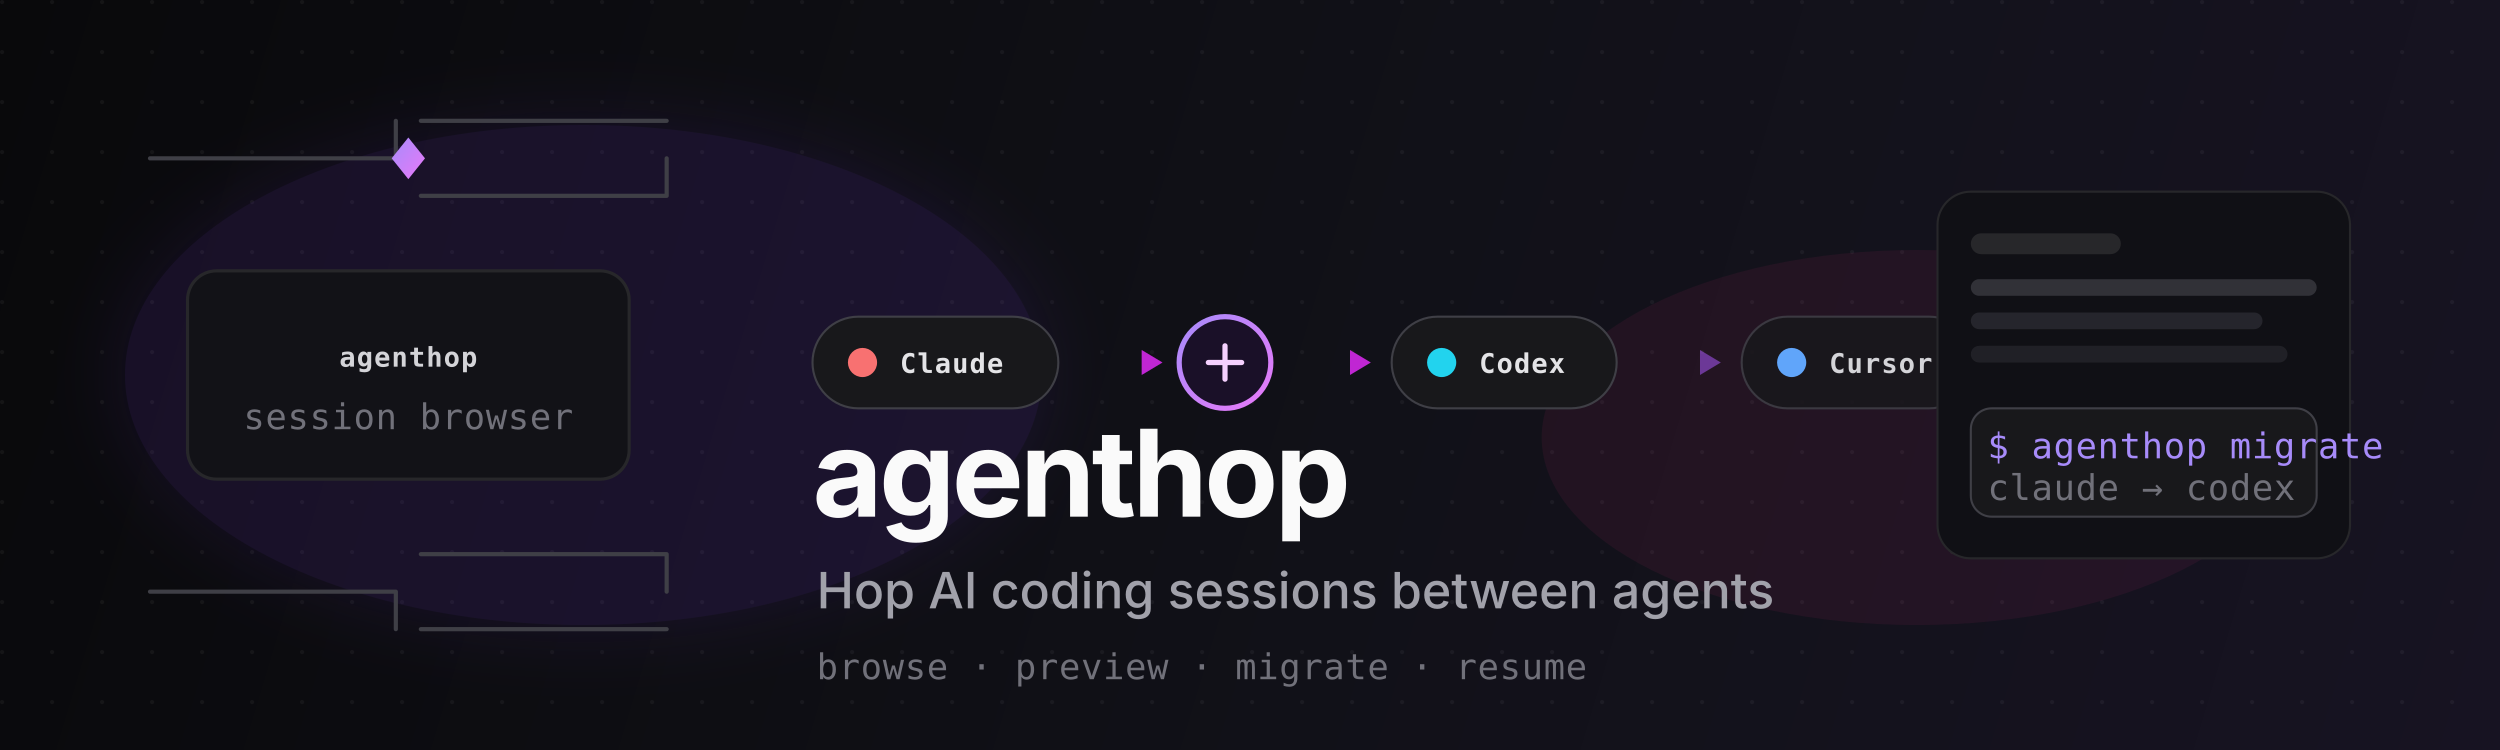
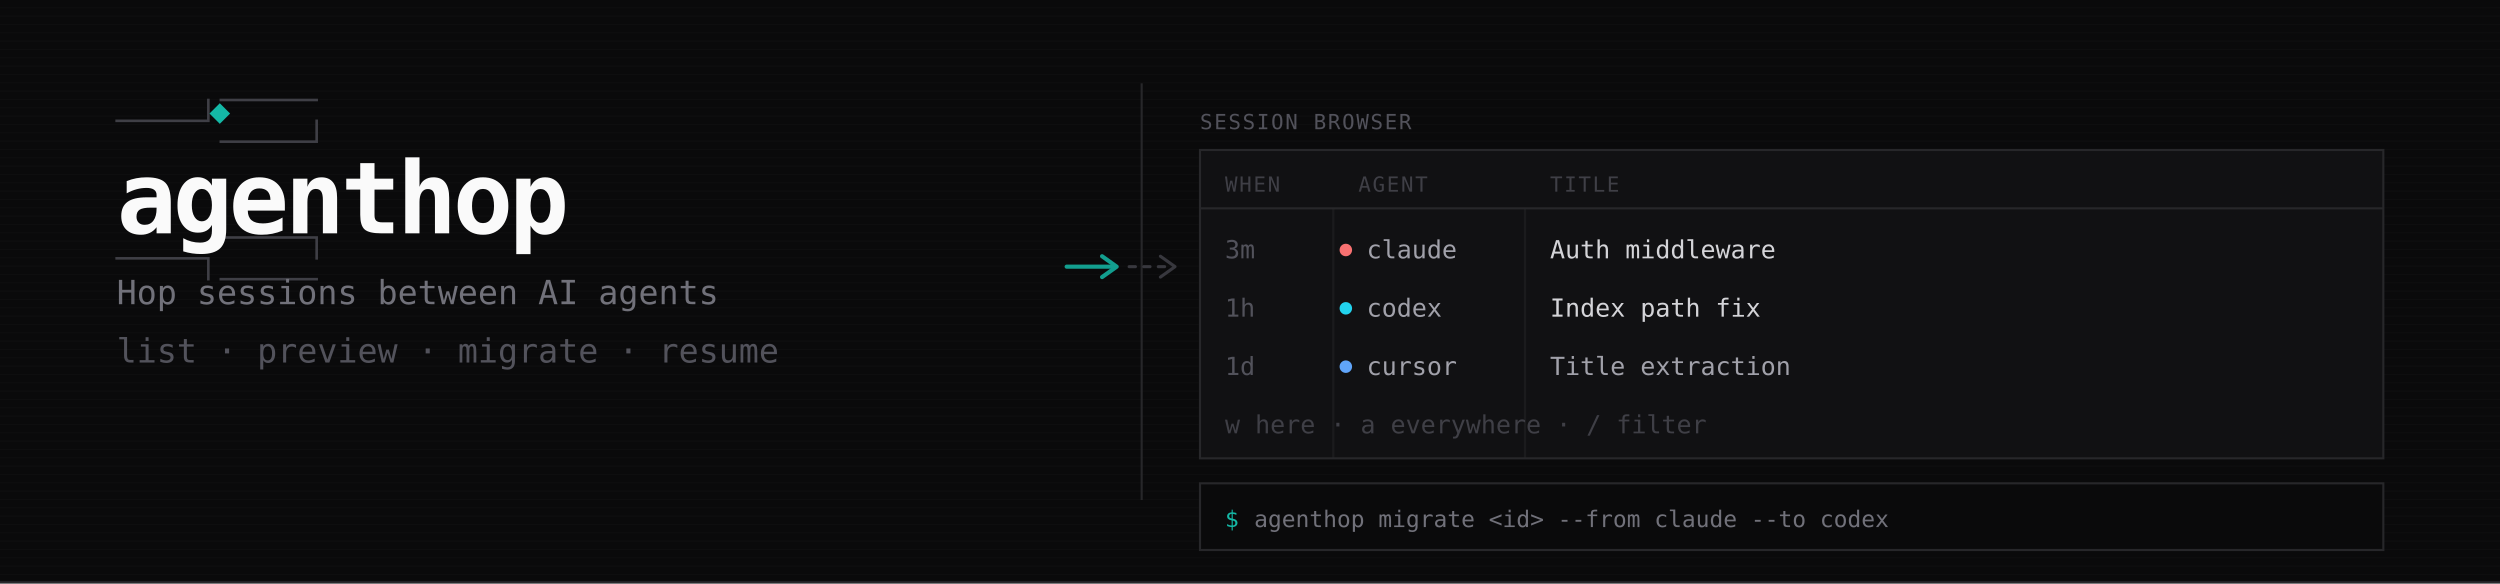
- <svg xmlns="http://www.w3.org/2000/svg" width="1200" height="360" viewBox="0 0 1200 360" role="img" aria-label="agenthop — hop AI coding sessions between agents">
+ <svg xmlns="http://www.w3.org/2000/svg" width="1200" height="280" viewBox="0 0 1200 280" role="img" aria-label="agenthop — hop AI coding sessions between agents">
  <defs>
-     <linearGradient id="bg" x1="0" y1="0" x2="1200" y2="360" gradientUnits="userSpaceOnUse">
-       <stop offset="0%" stop-color="#09090b" />
-       <stop offset="55%" stop-color="#111118" />
-       <stop offset="100%" stop-color="#171322" />
-     </linearGradient>
-     <linearGradient id="glow" x1="0" y1="0" x2="1" y2="1">
-       <stop offset="0%" stop-color="#a78bfa" />
-       <stop offset="100%" stop-color="#e879f9" />
-     </linearGradient>
-     <linearGradient id="arrow" x1="0" y1="0" x2="1" y2="0">
-       <stop offset="0%" stop-color="#8b5cf6" />
-       <stop offset="100%" stop-color="#d946ef" />
-     </linearGradient>
-     <filter id="softGlow" x="-50%" y="-50%" width="200%" height="200%">
-       <feGaussianBlur stdDeviation="18" result="blur" />
-       <feMerge>
-         <feMergeNode in="blur" />
-         <feMergeNode in="SourceGraphic" />
-       </feMerge>
-     </filter>
-     <pattern id="grid" width="24" height="24" patternUnits="userSpaceOnUse">
-       <circle cx="1" cy="1" r="1" fill="#ffffff" opacity="0.045" />
+     <pattern id="scan" width="4" height="4" patternUnits="userSpaceOnUse">
+       <path d="M0 4 H4" stroke="#ffffff" stroke-width="0.5" opacity="0.03" />
    </pattern>
-     <style>
-       .title { font: 700 58px ui-sans-serif, system-ui, -apple-system, BlinkMacSystemFont, "Segoe UI", sans-serif; letter-spacing: -0.03em; }
-       .tagline { font: 500 24px ui-sans-serif, system-ui, -apple-system, BlinkMacSystemFont, "Segoe UI", sans-serif; }
-       .mono { font: 500 17px ui-monospace, SFMono-Regular, Menlo, Monaco, Consolas, monospace; letter-spacing: 0.02em; }
-       .pill { font: 600 13px ui-monospace, SFMono-Regular, Menlo, Monaco, Consolas, monospace; letter-spacing: 0.04em; }
-     </style>
+     <clipPath id="clip-table">
+       <rect x="576" y="72" width="568" height="148" />
+     </clipPath>
+     <clipPath id="clip-cmd">
+       <rect x="576" y="232" width="568" height="32" />
+     </clipPath>
  </defs>
-   <rect width="1200" height="360" fill="url(#bg)" />
-   <rect width="1200" height="360" fill="url(#grid)" />
-   <ellipse cx="280" cy="180" rx="220" ry="120" fill="#7c3aed" opacity="0.12" filter="url(#softGlow)" />
-   <ellipse cx="920" cy="210" rx="180" ry="90" fill="#db2777" opacity="0.08" />
-   <g transform="translate(72,58)">
-     <path d="M0 18 H118 M118 0 V18 M130 0 H248 M248 18 V36 M248 36 H130" fill="none" stroke="#3f3f46" stroke-width="2" stroke-linecap="round" />
-     <path d="M0 226 H118 M118 244 V226 M130 244 H248 M248 226 V208 M248 208 H130" fill="none" stroke="#3f3f46" stroke-width="2" stroke-linecap="round" />
-     <polygon points="124,8 132,18 124,28 116,18" fill="url(#glow)" />
-     <rect x="18" y="72" width="212" height="100" rx="14" fill="#121217" stroke="#27272a" stroke-width="1.5" />
-     <text x="124" y="118" text-anchor="middle" class="pill" fill="#d4d4d8">agenthop</text>
-     <text x="124" y="148" text-anchor="middle" class="mono" fill="#71717a">session browser</text>
+   <rect width="1200" height="280" fill="#0a0a0b" />
+   <rect width="1200" height="280" fill="url(#scan)" />
+   <line x1="0" y1="279.5" x2="1200" y2="279.5" stroke="#27272a" stroke-width="1" />
+   <g transform="translate(56, 48)">
+     <path d="M0 10 H44 M44 0 V10 M50 0 H96 M96 10 V20 M96 20 H50" fill="none" stroke="#3f3f46" stroke-width="1.25" stroke-linecap="square" />
+     <path d="M0 76 H44 M44 86 V76 M50 86 H96 M96 76 V66 M96 66 H50" fill="none" stroke="#3f3f46" stroke-width="1.25" stroke-linecap="square" />
+     <rect x="46" y="3" width="7" height="7" transform="rotate(45 49.5 6.5)" fill="#14b8a6" />
+     <text x="0" y="64" fill="#fafafa" font-family="'IBM Plex Mono','JetBrains Mono','SF Mono',Menlo,Consolas,monospace" font-size="48" font-weight="600" letter-spacing="-2">agenthop</text>
+     <text x="0" y="98" fill="#71717a" font-family="'IBM Plex Mono','JetBrains Mono','SF Mono',Menlo,Consolas,monospace" font-size="16">Hop sessions between AI agents</text>
+     <text x="0" y="126" fill="#52525b" font-family="'IBM Plex Mono','JetBrains Mono','SF Mono',Menlo,Consolas,monospace" font-size="16">list · preview · migrate · resume</text>
  </g>
-   <g transform="translate(390,118)">
-     <rect x="0" y="34" width="118" height="44" rx="22" fill="#18181b" stroke="#3f3f46" />
-     <circle cx="24" cy="56" r="7" fill="#f87171" />
-     <text x="42" y="61" class="pill" fill="#e4e4e7">Claude</text>
-     <path d="M128 56 H168" stroke="url(#arrow)" stroke-width="3" stroke-linecap="round" />
-     <polygon points="168,56 158,50 158,62" fill="#c026d3" />
-     <circle cx="198" cy="56" r="22" fill="#1a1028" stroke="url(#glow)" stroke-width="2.5" />
-     <path d="M190 56 H206 M198 48 V64" stroke="#f5d0fe" stroke-width="2.5" stroke-linecap="round" />
-     <path d="M228 56 H268" stroke="url(#arrow)" stroke-width="3" stroke-linecap="round" />
-     <polygon points="268,56 258,50 258,62" fill="#c026d3" />
-     <rect x="278" y="34" width="108" height="44" rx="22" fill="#18181b" stroke="#3f3f46" />
-     <circle cx="302" cy="56" r="7" fill="#22d3ee" />
-     <text x="320" y="61" class="pill" fill="#e4e4e7">Codex</text>
-     <path d="M396 56 H436" stroke="url(#arrow)" stroke-width="3" stroke-linecap="round" opacity="0.55" />
-     <polygon points="436,56 426,50 426,62" fill="#a855f7" opacity="0.55" />
-     <rect x="446" y="34" width="112" height="44" rx="22" fill="#18181b" stroke="#3f3f46" opacity="0.85" />
-     <circle cx="470" cy="56" r="7" fill="#60a5fa" />
-     <text x="488" y="61" class="pill" fill="#d4d4d8">Cursor</text>
+   <line x1="548" y1="40" x2="548" y2="240" stroke="#27272a" stroke-width="1" />
+   <g transform="translate(512, 118)" opacity="0.85">
+     <path d="M0 10 H22" stroke="#14b8a6" stroke-width="2" stroke-linecap="round" />
+     <path d="M17 5 L24 10 L17 15" fill="none" stroke="#14b8a6" stroke-width="2" stroke-linecap="round" stroke-linejoin="round" />
+     <path d="M30 10 H50" stroke="#3f3f46" stroke-width="1.5" stroke-linecap="round" stroke-dasharray="3 4" />
+     <path d="M45 5 L52 10 L45 15" fill="none" stroke="#3f3f46" stroke-width="1.5" stroke-linecap="round" stroke-linejoin="round" />
  </g>
-   <text x="390" y="248" class="title" fill="#fafafa">agenthop</text>
-   <text x="392" y="292" class="tagline" fill="#a1a1aa">Hop AI coding sessions between agents</text>
-   <text x="392" y="326" class="mono" fill="#71717a">browse · preview · migrate · resume</text>
-   <g transform="translate(930,92)">
-     <rect x="0" y="0" width="198" height="176" rx="16" fill="#101015" stroke="#27272a" />
-     <rect x="16" y="20" width="72" height="10" rx="5" fill="#27272a" />
-     <rect x="16" y="42" width="166" height="8" rx="4" fill="#3f3f46" opacity="0.7" />
-     <rect x="16" y="58" width="140" height="8" rx="4" fill="#3f3f46" opacity="0.45" />
-     <rect x="16" y="74" width="152" height="8" rx="4" fill="#3f3f46" opacity="0.35" />
-     <rect x="16" y="104" width="166" height="52" rx="10" fill="#18181b" stroke="#3f3f46" />
-     <text x="24" y="128" class="mono" fill="#a78bfa">$ agenthop migrate</text>
-     <text x="24" y="148" class="mono" fill="#71717a">claude → codex</text>
+   <text x="576" y="62" fill="#52525b" font-family="'IBM Plex Mono','JetBrains Mono','SF Mono',Menlo,Consolas,monospace" font-size="10" font-weight="500" letter-spacing="0.8">SESSION BROWSER</text>
+   <rect x="576" y="72" width="568" height="148" fill="#111113" stroke="#27272a" stroke-width="1" />
+   <line x1="576" y1="100" x2="1144" y2="100" stroke="#27272a" stroke-width="1" />
+   <line x1="640" y1="100" x2="640" y2="220" stroke="#27272a" stroke-width="1" opacity="0.45" />
+   <line x1="732" y1="100" x2="732" y2="220" stroke="#27272a" stroke-width="1" opacity="0.45" />
+   <g clip-path="url(#clip-table)">
+     <text x="588" y="92" fill="#3f3f46" font-family="'IBM Plex Mono','JetBrains Mono','SF Mono',Menlo,Consolas,monospace" font-size="10" font-weight="500" letter-spacing="0.8">WHEN</text>
+     <text x="652" y="92" fill="#3f3f46" font-family="'IBM Plex Mono','JetBrains Mono','SF Mono',Menlo,Consolas,monospace" font-size="10" font-weight="500" letter-spacing="0.8">AGENT</text>
+     <text x="744" y="92" fill="#3f3f46" font-family="'IBM Plex Mono','JetBrains Mono','SF Mono',Menlo,Consolas,monospace" font-size="10" font-weight="500" letter-spacing="0.8">TITLE</text>
+     <text x="588" y="124" fill="#52525b" font-family="'IBM Plex Mono','JetBrains Mono','SF Mono',Menlo,Consolas,monospace" font-size="12">3m</text>
+     <circle cx="646" cy="120" r="3" fill="#f87171" />
+     <text x="656" y="124" fill="#a1a1aa" font-family="'IBM Plex Mono','JetBrains Mono','SF Mono',Menlo,Consolas,monospace" font-size="12">claude</text>
+     <text x="744" y="124" fill="#d4d4d8" font-family="'IBM Plex Mono','JetBrains Mono','SF Mono',Menlo,Consolas,monospace" font-size="12">Auth middleware</text>
+     <text x="588" y="152" fill="#52525b" font-family="'IBM Plex Mono','JetBrains Mono','SF Mono',Menlo,Consolas,monospace" font-size="12">1h</text>
+     <circle cx="646" cy="148" r="3" fill="#22d3ee" />
+     <text x="656" y="152" fill="#a1a1aa" font-family="'IBM Plex Mono','JetBrains Mono','SF Mono',Menlo,Consolas,monospace" font-size="12">codex</text>
+     <text x="744" y="152" fill="#d4d4d8" font-family="'IBM Plex Mono','JetBrains Mono','SF Mono',Menlo,Consolas,monospace" font-size="12">Index path fix</text>
+     <text x="588" y="180" fill="#52525b" font-family="'IBM Plex Mono','JetBrains Mono','SF Mono',Menlo,Consolas,monospace" font-size="12">1d</text>
+     <circle cx="646" cy="176" r="3" fill="#60a5fa" />
+     <text x="656" y="180" fill="#a1a1aa" font-family="'IBM Plex Mono','JetBrains Mono','SF Mono',Menlo,Consolas,monospace" font-size="12">cursor</text>
+     <text x="744" y="180" fill="#a1a1aa" font-family="'IBM Plex Mono','JetBrains Mono','SF Mono',Menlo,Consolas,monospace" font-size="12">Title extraction</text>
+     <text x="588" y="208" fill="#3f3f46" font-family="'IBM Plex Mono','JetBrains Mono','SF Mono',Menlo,Consolas,monospace" font-size="12">w here · a everywhere · / filter</text>
+   </g>
+   <rect x="576" y="232" width="568" height="32" fill="#0a0a0b" stroke="#27272a" stroke-width="1" />
+   <g clip-path="url(#clip-cmd)">
+     <text x="588" y="253" fill="#14b8a6" font-family="'IBM Plex Mono','JetBrains Mono','SF Mono',Menlo,Consolas,monospace" font-size="11" font-weight="500">$</text>
+     <text x="602" y="253" fill="#71717a" font-family="'IBM Plex Mono','JetBrains Mono','SF Mono',Menlo,Consolas,monospace" font-size="11" font-weight="500">agenthop migrate &lt;id&gt; --from claude --to codex</text>
  </g>
</svg>
